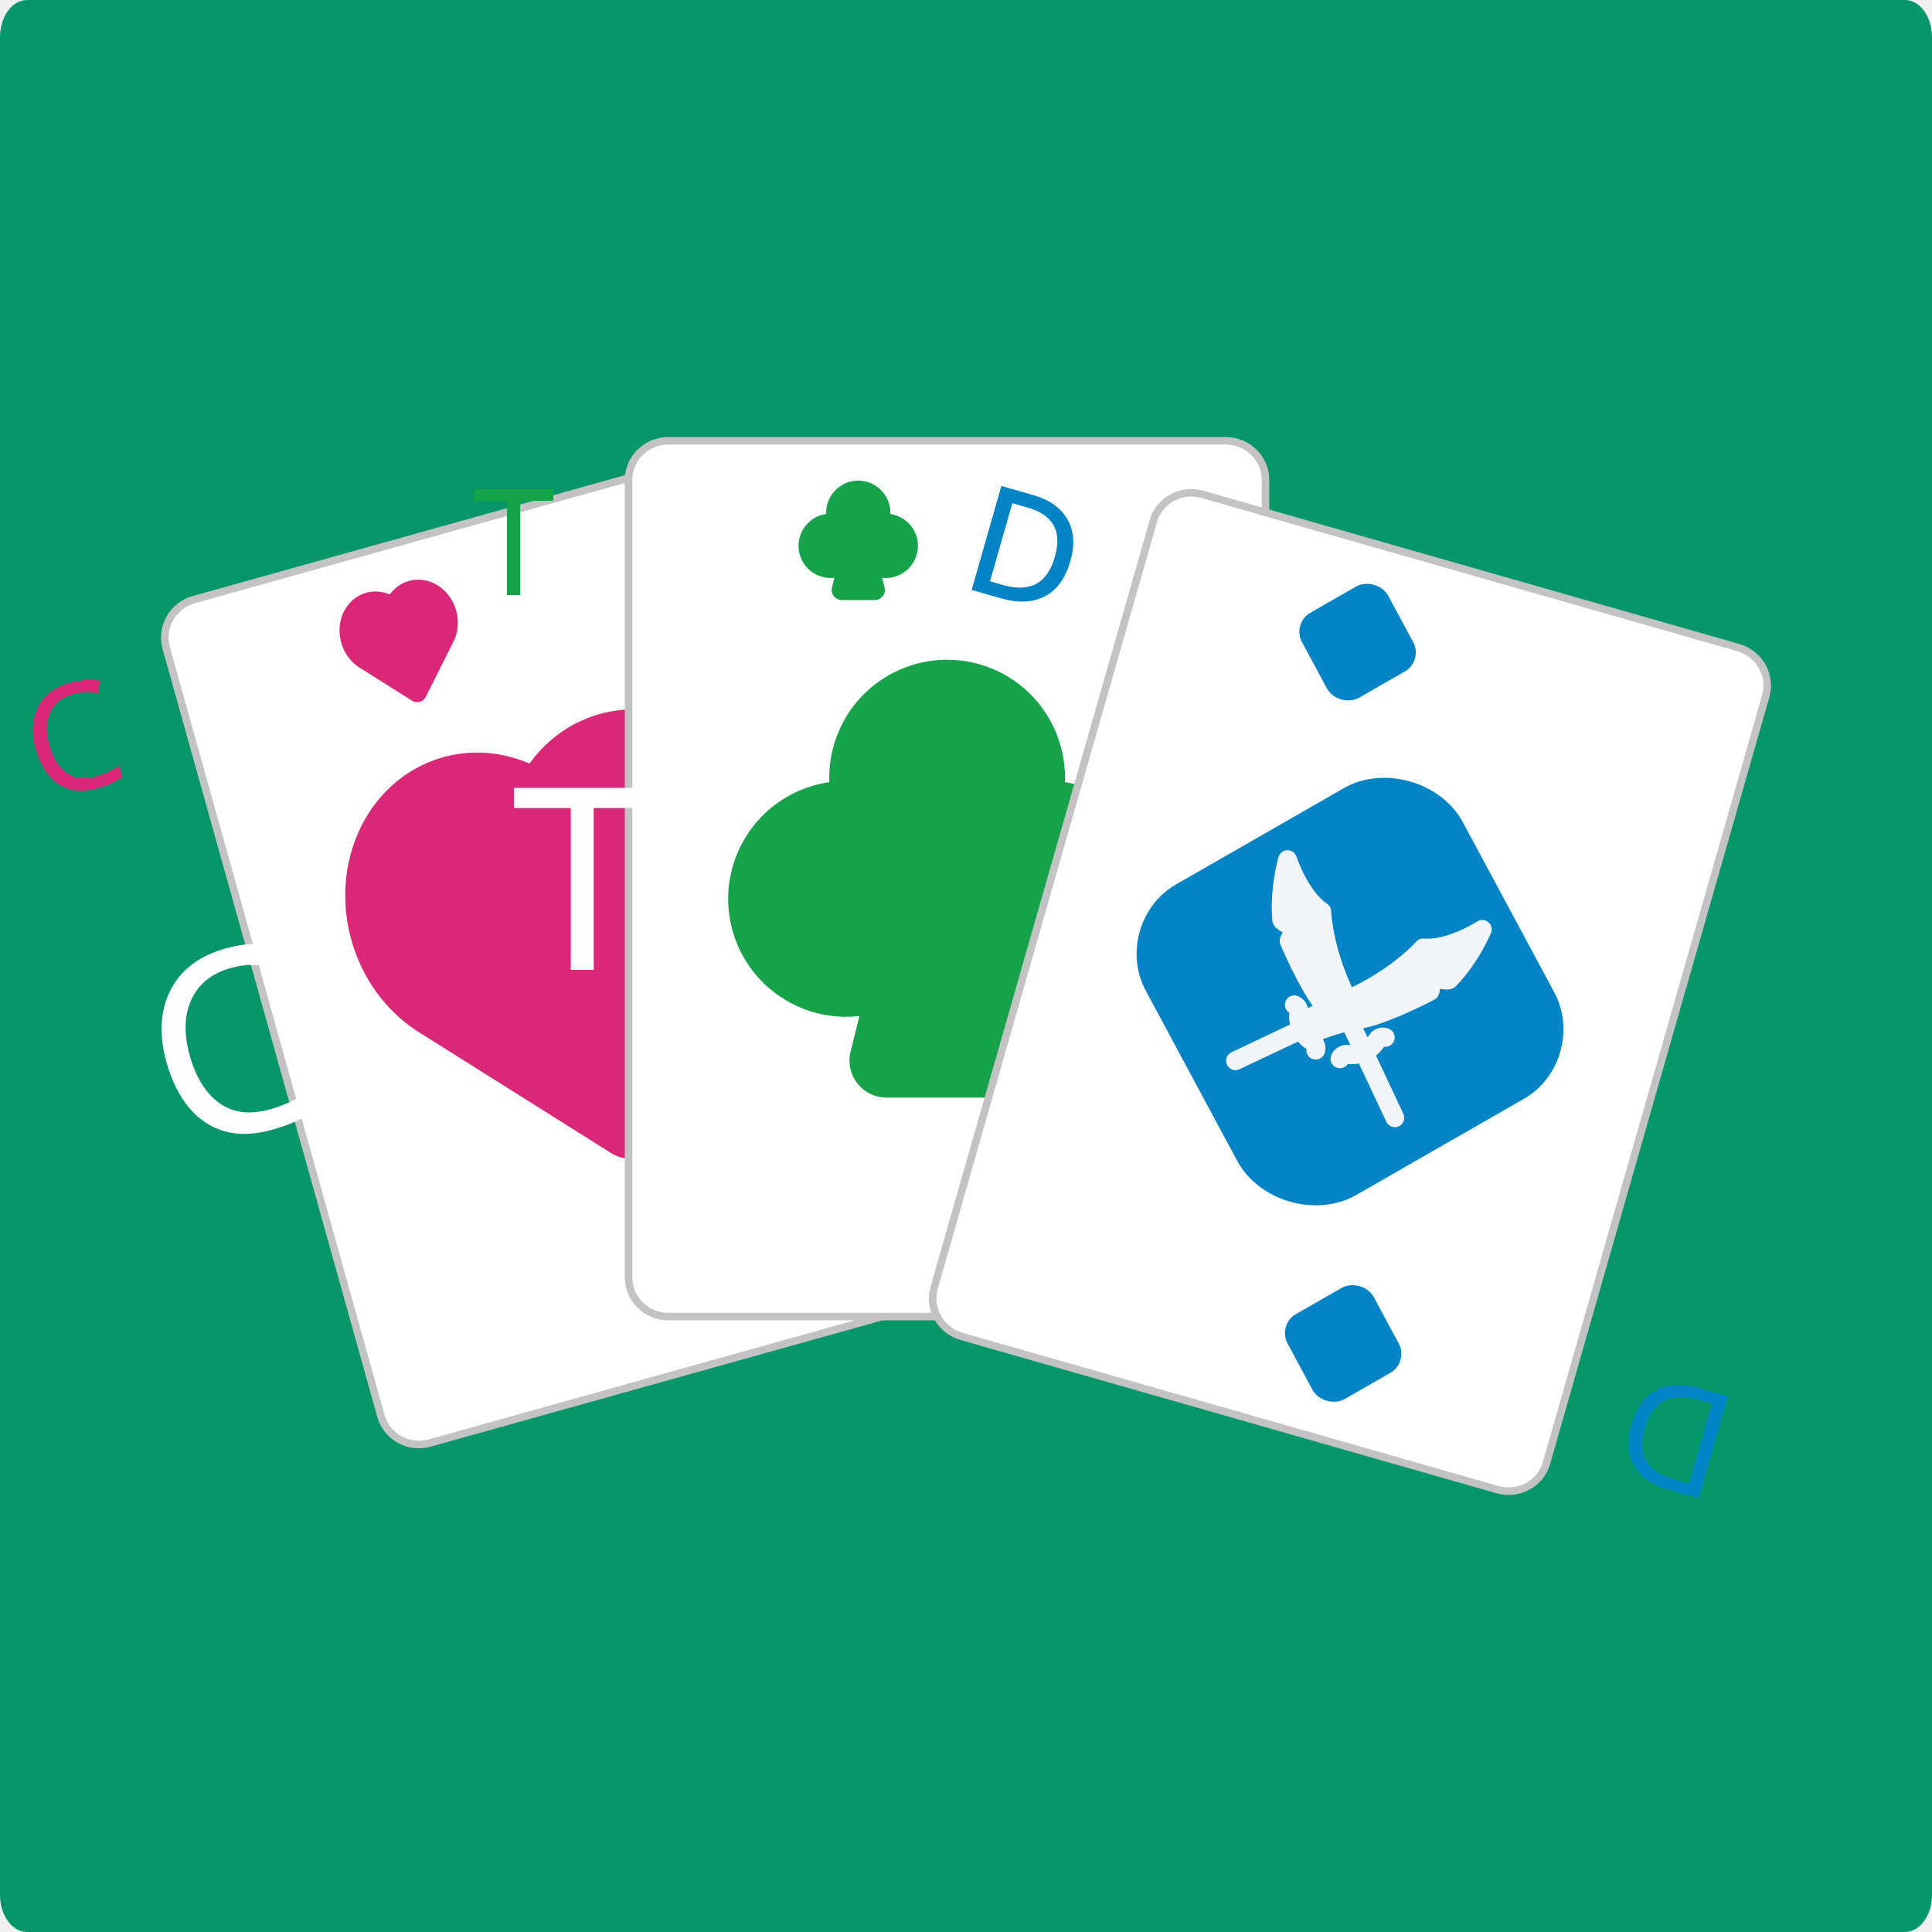
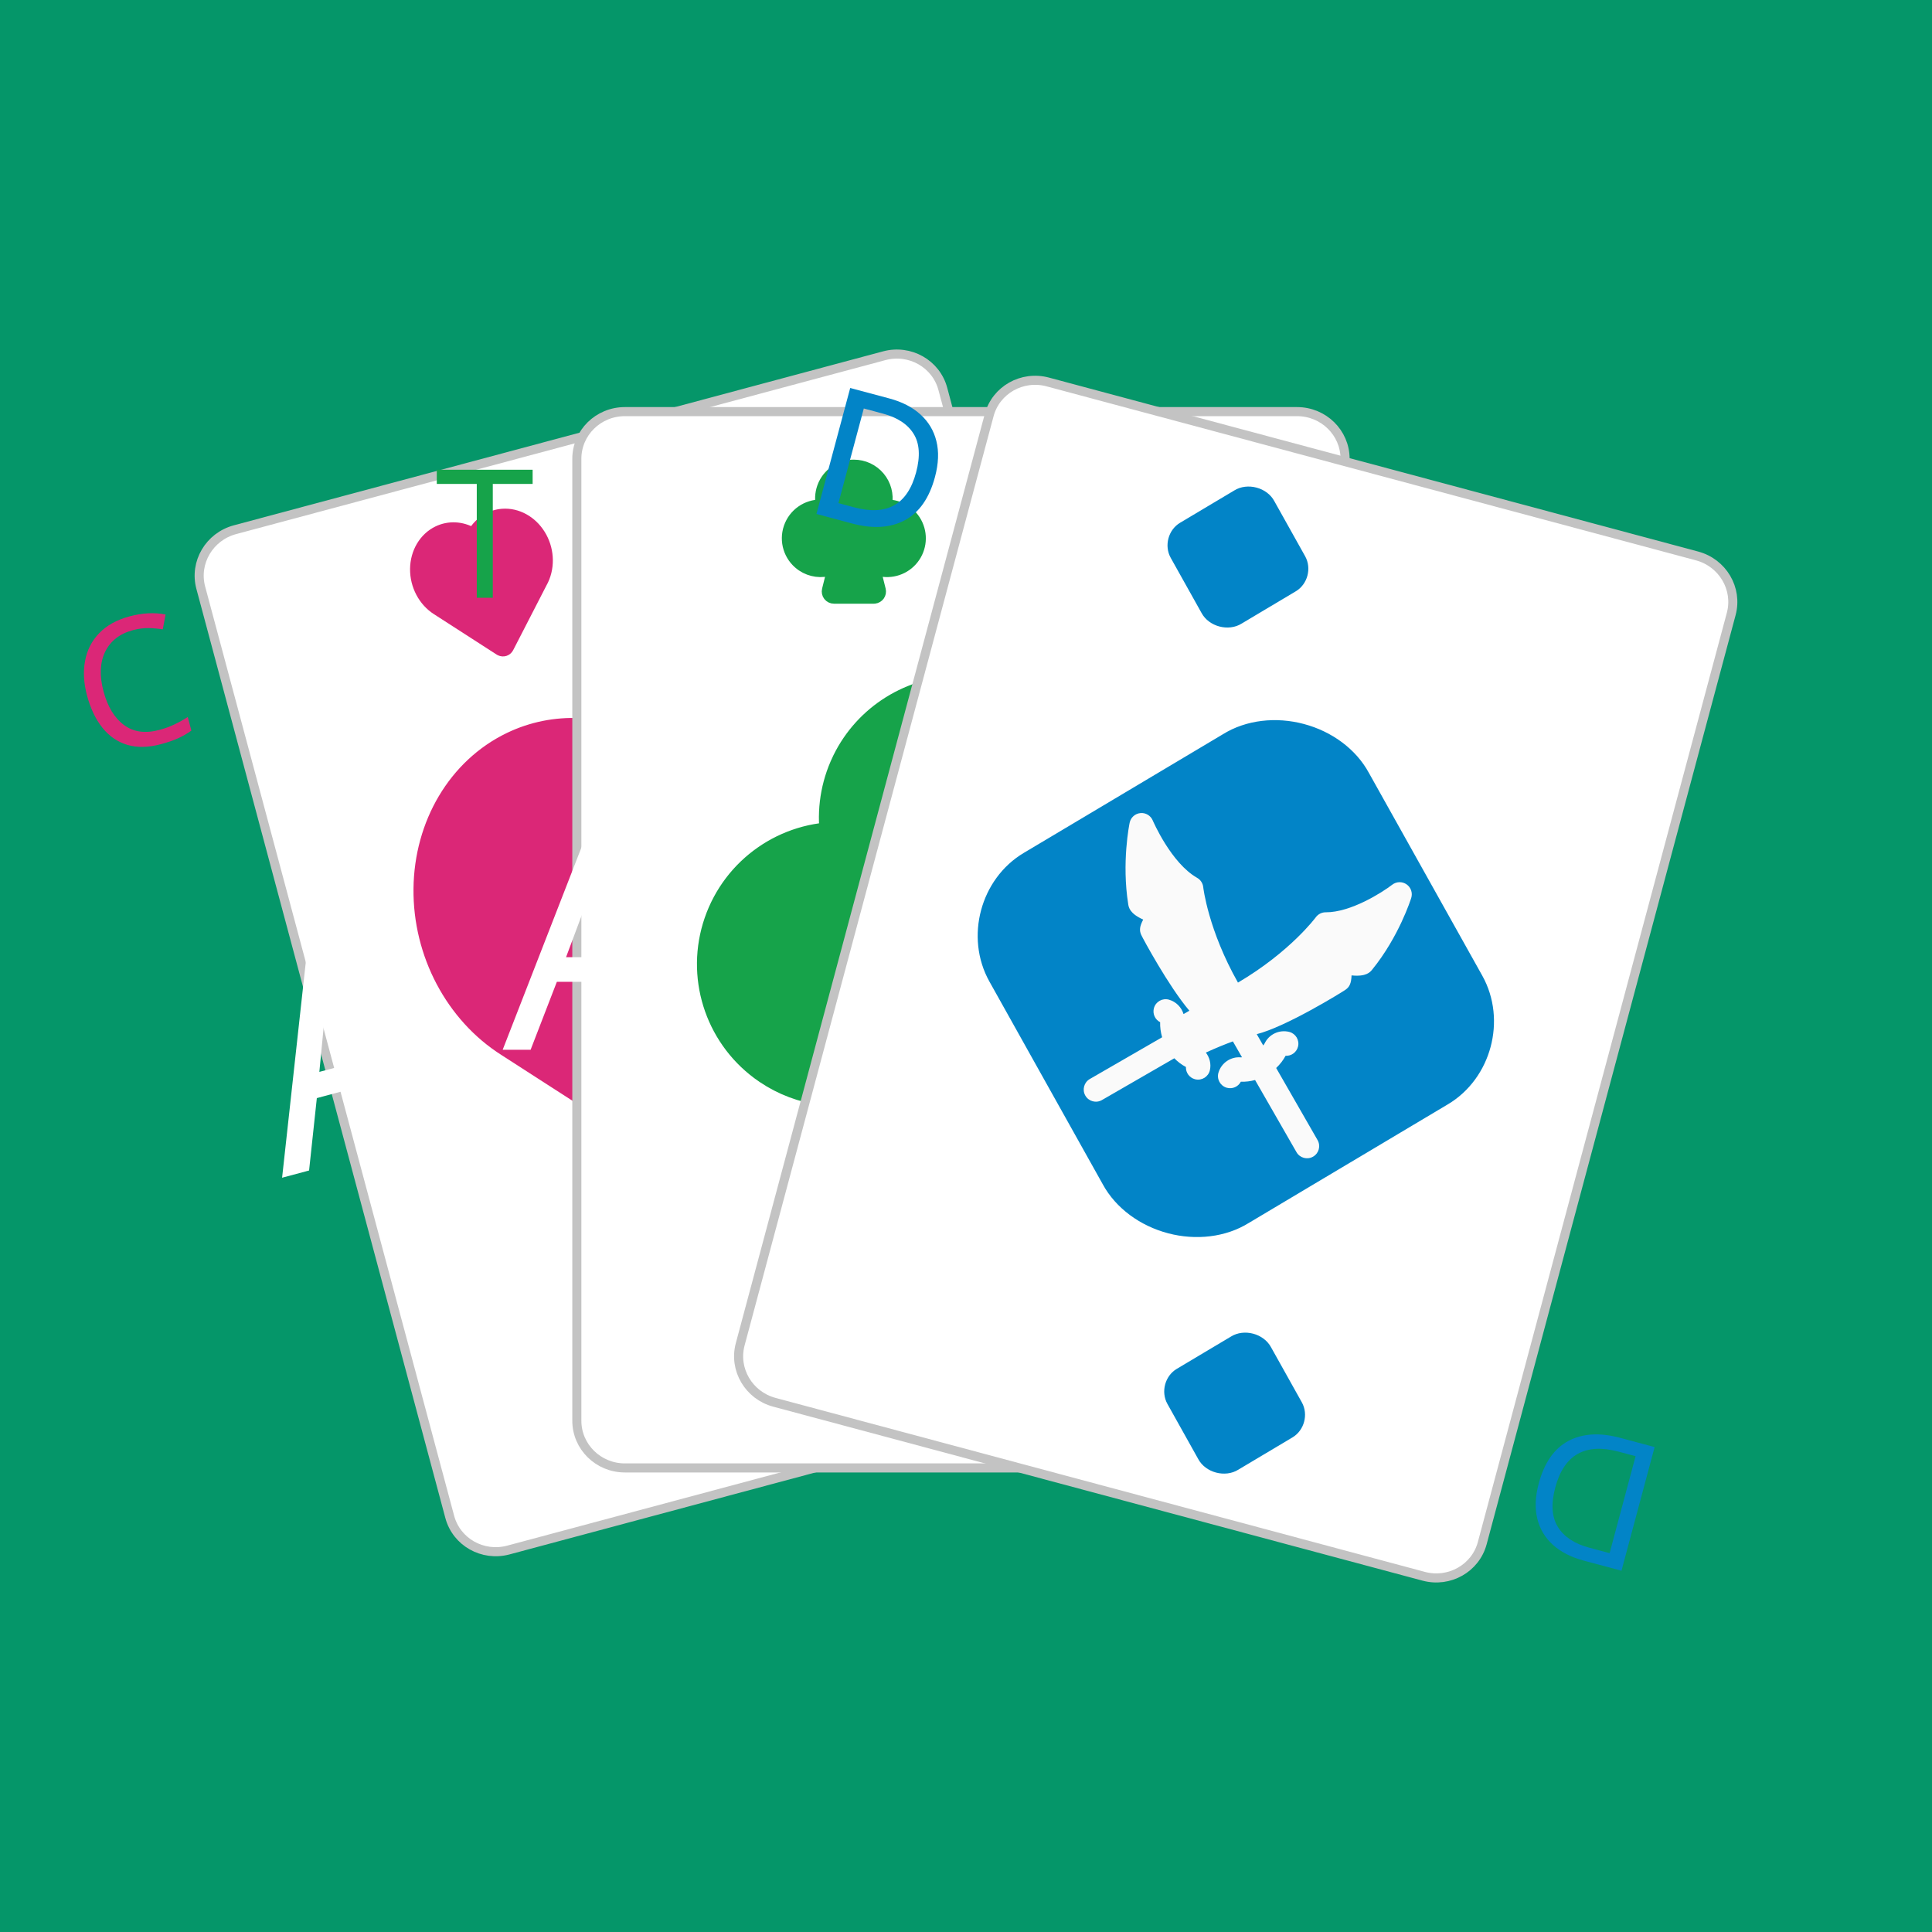
- <svg xmlns="http://www.w3.org/2000/svg" width="300mm" height="300mm" viewBox="0 0 300 300" version="1.1" id="svg1" xml:space="preserve">
+ <svg xmlns="http://www.w3.org/2000/svg" width="298.264mm" height="298.264mm" viewBox="0 0 298.264 298.264" version="1.1" id="svg1" xml:space="preserve">
  <defs id="defs1" />
-   <g id="g17" transform="translate(533.6662,-1250.694)">
-     <rect style="fill:#059669;stroke:#059669;stroke-width:1.736;stroke-dasharray:none" id="rect15" width="298.264" height="298.263" x="-532.798" y="1251.562" rx="3.343" ry="4.945" />
-     <g id="g16" transform="matrix(1.168139,0,0,1.168139,91.19545,-271.0175)">
-       <g id="g15" transform="rotate(-15.61898,3387.467,2845.092)" style="display:inline">
-         <rect style="fill:#ffffff;stroke:#c3c3c3;stroke-width:1;stroke-dasharray:none;stroke-opacity:1" id="rect11" width="84.667" height="116.417" x="23.285" y="387.274" rx="5.292" ry="5.197" />
-         <g id="g12" transform="translate(-0.04739859,-4.47163)">
-           <path d="m 52.163,423.236 a 16.161,17.986 0 0 1 13.435,4.272 l 0.1,0.099 0.092,-0.09 a 16.161,17.986 0 0 1 12.749,-4.317 l 0.663,0.108 a 16.161,17.986 0 0 1 9.061,30.001 l -0.485,0.555 -0.129,0.123 -20.067,22.12 a 2.694,2.998 0 0 1 -3.537,0.246 l -0.253,-0.246 -20.183,-22.249 a 16.161,17.986 0 0 1 8.555,-30.622 z" stroke-width="0" fill="currentColor" id="path11" style="fill:#db2777;stroke:#db2777;stroke-width:4.265;stroke-linecap:round;stroke-linejoin:round" />
-           <text xml:space="preserve" style="font-size:33.867px;font-family:'Arial Black';-inkscape-font-specification:'Arial Black, ';text-align:center;text-anchor:middle;display:inline;fill:#ffffff;fill-opacity:1;stroke-width:0.265" x="65.608" y="462.075" id="text11">
-             <tspan id="tspan11" style="font-size:33.867px;text-align:center;text-anchor:middle;fill:#ffffff;stroke-width:0.265" x="65.608" y="462.075">C</tspan>
-           </text>
-         </g>
-         <g id="g14" transform="translate(-0.887977,5.625914)" style="fill:#000000">
-           <path d="m 51.019,387.59 a 4.408,4.905 0 0 1 3.664,1.165 l 0.027,0.027 0.025,-0.025 a 4.408,4.905 0 0 1 3.477,-1.177 l 0.181,0.029 a 4.408,4.905 0 0 1 2.471,8.182 l -0.132,0.151 -0.035,0.034 -5.473,6.033 a 0.735,0.818 0 0 1 -0.965,0.067 l -0.069,-0.067 -5.504,-6.068 a 4.408,4.905 0 0 1 2.333,-8.351 z" stroke-width="0" fill="currentColor" id="path13" style="fill:#db2777;stroke:#db2777;stroke-width:1.163;stroke-linecap:round;stroke-linejoin:round" />
-           <text xml:space="preserve" style="font-size:19.756px;font-family:'Arial Black';-inkscape-font-specification:'Arial Black, ';text-align:center;text-anchor:middle;fill:#db2777;fill-opacity:1;stroke-width:0.265" x="37.143" y="402.161" id="text13">
-             <tspan id="tspan13" style="font-size:19.756px;text-align:center;text-anchor:middle;fill:#db2777;stroke-width:0.265" x="37.143" y="402.161">C</tspan>
-           </text>
-         </g>
+   <rect style="fill:#059669;stroke:#059669;stroke-width:0;stroke-dasharray:none" id="rect15" width="298.264" height="298.263" x="-2.6557332e-06" y="1.5036003e-05" rx="0" ry="0" />
+   <g id="g11" transform="translate(63.67947,-540.1167)">
+     <g id="g17" transform="matrix(1.353048,-0.3625481,0.3625481,1.353048,-206.4799,108.2551)" style="display:inline">
+       <rect style="fill:#ffffff;stroke:#c3c3c3;stroke-width:1;stroke-dasharray:none;stroke-opacity:1" id="rect13" width="84.667" height="116.417" x="23.285" y="387.274" rx="5.292" ry="5.197" />
+       <g id="g14" transform="translate(-0.04739859,-4.47163)">
+         <path d="m 52.163,423.236 a 16.161,17.986 0 0 1 13.435,4.272 l 0.1,0.099 0.092,-0.09 a 16.161,17.986 0 0 1 12.749,-4.317 l 0.663,0.108 a 16.161,17.986 0 0 1 9.061,30.001 l -0.485,0.555 -0.129,0.123 -20.067,22.12 a 2.694,2.998 0 0 1 -3.537,0.246 l -0.253,-0.246 -20.183,-22.249 a 16.161,17.986 0 0 1 8.555,-30.622 z" stroke-width="0" fill="currentColor" id="path13" style="fill:#db2777;stroke:#db2777;stroke-width:4.265;stroke-linecap:round;stroke-linejoin:round" />
+         <text xml:space="preserve" style="font-size:33.867px;font-family:'Arial Black';-inkscape-font-specification:'Arial Black, ';text-align:center;text-anchor:middle;fill:#ffffff;fill-opacity:1;stroke-width:0.265" x="65.608" y="462.075" id="text13">
+           <tspan id="tspan13" style="font-size:33.867px;text-align:center;text-anchor:middle;fill:#ffffff;stroke-width:0.265" x="65.608" y="462.075">A</tspan>
+         </text>
      </g>
-       <g id="g22" transform="translate(-474.6504,974.0033)">
-         <rect style="fill:#ffffff;stroke:#c3c3c3;stroke-width:1;stroke-dasharray:none;stroke-opacity:1" id="rect19" width="84.667" height="116.417" x="23.285" y="387.274" rx="5.292" ry="5.197" />
-         <g id="g19" transform="translate(-0.04739859,-4.47163)">
-           <path d="m 65.678,423.088 a 13.431,13.433 0 0 0 -12.055,7.514 l -0.277,0.604 a 13.425,13.427 0 0 0 -0.897,7.622 l 0.072,0.376 a 13.431,13.433 0 0 0 -8.303,24.203 l 0.532,0.376 a 13.425,13.427 0 0 0 11.873,1.558 l 0.467,-0.177 -2.076,8.315 a 2.686,2.687 0 0 0 2.606,3.339 h 16.117 l 0.303,-0.016 a 2.686,2.687 0 0 0 2.302,-3.323 l -2.079,-8.315 0.467,0.175 a 13.431,13.433 0 1 0 4.102,-26.132 l 0.075,-0.376 a 13.423,13.425 0 0 0 -13.229,-15.743 z" stroke-width="0" fill="currentColor" id="path19" style="fill:#16a34a;stroke:#16a34a;stroke-width:4.477;stroke-linecap:round;stroke-linejoin:round" />
-           <text xml:space="preserve" style="font-size:33.867px;font-family:'Arial Black';-inkscape-font-specification:'Arial Black, ';text-align:center;text-anchor:middle;fill:#ffffff;fill-opacity:1;stroke-width:0.265" x="65.608" y="462.075" id="text19">
-             <tspan id="tspan19" style="font-size:33.867px;text-align:center;text-anchor:middle;fill:#ffffff;stroke-width:0.265" x="65.608" y="462.075">T</tspan>
-           </text>
-         </g>
-         <g id="g21" transform="translate(-0.887977,5.625914)" style="fill:#000000">
-           <path d="m 54.705,387.55 a 3.663,3.663 0 0 0 -3.288,2.049 l -0.075,0.165 a 3.661,3.662 0 0 0 -0.245,2.079 l 0.02,0.103 a 3.663,3.663 0 0 0 -2.264,6.601 l 0.145,0.103 a 3.661,3.662 0 0 0 3.238,0.425 l 0.127,-0.048 -0.566,2.268 a 0.733,0.733 0 0 0 0.711,0.911 h 4.395 l 0.083,-0.004 a 0.733,0.733 0 0 0 0.628,-0.906 l -0.567,-2.268 0.127,0.048 a 3.663,3.663 0 1 0 1.119,-7.127 l 0.02,-0.103 a 3.661,3.661 0 0 0 -3.608,-4.294 z" stroke-width="0" fill="currentColor" id="path21" style="fill:#16a34a;stroke:#16a34a;stroke-width:1.221;stroke-linecap:round;stroke-linejoin:round" />
-           <text xml:space="preserve" style="font-size:19.756px;font-family:'Arial Black';-inkscape-font-specification:'Arial Black, ';text-align:center;text-anchor:middle;fill:#16a34a;fill-opacity:1;stroke-width:0.265" x="37.143" y="402.161" id="text21">
-             <tspan id="tspan21" style="font-size:19.756px;text-align:center;text-anchor:middle;fill:#16a34a;stroke-width:0.265" x="37.143" y="402.161">T</tspan>
-           </text>
-         </g>
+       <g id="g16" transform="translate(-0.887977,5.625914)" style="fill:#000000">
+         <path d="m 51.019,387.59 a 4.408,4.905 0 0 1 3.664,1.165 l 0.027,0.027 0.025,-0.025 a 4.408,4.905 0 0 1 3.477,-1.177 l 0.181,0.029 a 4.408,4.905 0 0 1 2.471,8.182 l -0.132,0.151 -0.035,0.034 -5.473,6.033 a 0.735,0.818 0 0 1 -0.965,0.067 l -0.069,-0.067 -5.504,-6.068 a 4.408,4.905 0 0 1 2.333,-8.351 z" stroke-width="0" fill="currentColor" id="path15" style="fill:#db2777;stroke:#db2777;stroke-width:1.163;stroke-linecap:round;stroke-linejoin:round" />
+         <text xml:space="preserve" style="font-size:19.756px;font-family:'Arial Black';-inkscape-font-specification:'Arial Black, ';text-align:center;text-anchor:middle;fill:#db2777;fill-opacity:1;stroke-width:0.265" x="37.143" y="402.161" id="text15">
+           <tspan id="tspan15" style="font-size:19.756px;text-align:center;text-anchor:middle;fill:#db2777;stroke-width:0.265" x="37.143" y="402.161">C</tspan>
+         </text>
      </g>
-       <g id="g11" transform="rotate(15.95566,-3673.608,-562.3281)">
-         <rect style="fill:#ffffff;stroke:#c3c3c3;stroke-width:1;stroke-dasharray:none;stroke-opacity:1" id="rect2" width="84.667" height="116.417" x="23.285" y="387.274" rx="5.292" ry="5.197" />
-         <g id="g8" transform="translate(-0.04739859,-4.47163)">
-           <path d="m 65.665,423.326 c -2.583,0 -5.013,0.975 -6.552,2.631 l -17.824,18.322 c -2.958,3.019 -2.958,8.192 0,11.232 l 17.867,18.365 a 8.167,6.529 0 0 0 13.064,-0.045 l 17.82,-18.319 c 2.958,-3.019 2.958,-8.192 0,-11.232 l -17.867,-18.365 a 8.131,6.5 0 0 0 -6.508,-2.588 z" stroke-width="0" fill="currentColor" id="path7" style="fill:#0284c7;stroke:#0284c7;stroke-width:4.953;stroke-linecap:round;stroke-linejoin:round" />
-           <g style="fill:#f1f5f9" id="g23" transform="matrix(0.05846914,0.00383145,-0.0038314,0.05846851,51.68976,433.9864)">
-             <g id="g2" style="fill:#f1f5f9">
-               <g id="g1" style="fill:#f1f5f9">
-                 <path d="M 497.916,1.279 C 489.105,-1.9 479.356,1.002 473.703,8.404 460.199,26.09 415.89,74.41 373.394,85.439 366.759,87.146 361.319,92.01 358.823,98.431 358.567,99.135 331.047,168.746 256.487,244.607 181.927,168.746 154.407,99.135 154.151,98.431 151.676,92.01 146.236,87.146 139.58,85.439 88.53,72.191 38.674,8.874 38.162,8.234 32.423,0.874 22.461,-1.942 13.842,1.386 5.095,4.671 -0.494,13.247 0.039,22.548 c 0.149,2.88 4.331,71.168 34.645,139.029 2.219,4.971 6.741,15.125 32.363,19.179 -3.093,13.653 -1.685,20.48 3.669,26.965 4.757,5.696 69.504,74.389 116.096,106.709 l -8.341,8.32 C 171.9,312.254 160.338,305.214 147.26,304.958 h -0.427 c -11.605,0 -21.099,9.28 -21.333,20.928 -0.192,10.411 7.104,19.221 16.939,21.269 1.984,8.512 5.44,16.64 10.005,24.299 0.021,0.043 0.021,0.085 0.064,0.128 0.043,0.107 0.107,0.171 0.171,0.256 L 48.914,475.583 c -8.32,8.341 -8.32,21.845 0,30.165 4.16,4.181 9.621,6.251 15.083,6.251 5.461,0 10.923,-2.069 15.083,-6.251 L 182.888,401.961 c 7.381,4.331 15.296,7.595 23.659,9.493 2.133,9.579 10.688,16.64 20.779,16.64 h 0.725 c 11.776,-0.384 21.013,-10.24 20.608,-22.016 -0.363,-11.477 -6.251,-21.461 -14.827,-28.16 15.061,-12.523 28.992,-22.976 40.747,-31.253 l 22.72,22.827 c -0.725,0.171 -1.387,0.576 -2.112,0.704 -17.301,3.051 -30.315,18.133 -30.869,35.883 -0.405,11.776 8.832,21.632 20.629,22.016 h 0.704 c 10.091,0 18.645,-7.061 20.779,-16.64 8.213,-1.856 16.021,-5.056 23.36,-9.323 l 103.06,103.574 c 4.181,4.203 9.643,6.293 15.147,6.293 5.44,0 10.859,-2.048 15.019,-6.187 8.384,-8.277 8.427,-21.803 0.128,-30.165 L 360.124,372.138 c 4.757,-7.829 8.363,-16.192 10.411,-24.981 9.835,-2.048 17.131,-10.859 16.939,-21.269 -0.213,-11.648 -9.728,-20.928 -21.333,-20.928 h -0.405 c -17.877,0.341 -33.152,13.205 -36.309,30.549 -0.277,1.493 -1.067,2.816 -1.493,4.267 L 311.785,323.563 C 358.078,297.75 436.99,214.038 442.26,207.744 c 5.397,-6.443 6.805,-13.269 3.669,-26.987 25.643,-4.053 30.165,-14.187 32.363,-19.157 30.4,-68.032 33.557,-136.491 33.685,-139.371 0.403,-9.302 -5.314,-17.793 -14.061,-20.95 z" id="path1-8" style="fill:#f1f5f9" />
-               </g>
-             </g>
-           </g>
-         </g>
-         <g id="g9" transform="matrix(-1.000003,0,0,-1,132.2992,885.5132)" style="fill:#000000">
-           <path d="m 54.702,387.615 c -0.704,0 -1.367,0.266 -1.787,0.717 l -4.861,4.997 c -0.807,0.823 -0.807,2.234 0,3.063 l 4.873,5.009 a 2.227,1.781 0 0 0 3.563,-0.012 l 4.86,-4.996 c 0.807,-0.823 0.807,-2.234 0,-3.063 l -4.873,-5.009 a 2.217,1.773 0 0 0 -1.775,-0.706 z" stroke-width="0" fill="currentColor" id="path8" style="fill:#0284c7;stroke:#0284c7;stroke-width:1.351;stroke-linecap:round;stroke-linejoin:round" />
-           <text xml:space="preserve" style="font-size:19.756px;font-family:'Arial Black';-inkscape-font-specification:'Arial Black, ';text-align:center;text-anchor:middle;fill:#0284c7;fill-opacity:1;stroke-width:0.265" x="37.143" y="402.161" id="text8">
-             <tspan id="tspan8" style="font-size:19.756px;text-align:center;text-anchor:middle;fill:#0284c7;stroke-width:0.265" x="37.143" y="402.161">D</tspan>
-           </text>
-         </g>
-         <g id="g10" transform="translate(-0.887977,5.625914)" style="fill:#000000">
-           <path d="m 54.702,387.615 c -0.704,0 -1.367,0.266 -1.787,0.717 l -4.861,4.997 c -0.807,0.823 -0.807,2.234 0,3.063 l 4.873,5.009 a 2.227,1.781 0 0 0 3.563,-0.012 l 4.86,-4.996 c 0.807,-0.823 0.807,-2.234 0,-3.063 l -4.873,-5.009 a 2.217,1.773 0 0 0 -1.775,-0.706 z" stroke-width="0" fill="currentColor" id="path9" style="fill:#0284c7;stroke:#0284c7;stroke-width:1.351;stroke-linecap:round;stroke-linejoin:round" />
-           <text xml:space="preserve" style="font-size:19.756px;font-family:'Arial Black';-inkscape-font-specification:'Arial Black, ';text-align:center;text-anchor:middle;fill:#0284c7;fill-opacity:1;stroke:#0284c7;stroke-width:0.265" x="37.143" y="402.161" id="text9">
-             <tspan id="tspan9" style="font-size:19.756px;text-align:center;text-anchor:middle;fill:#0284c7;stroke:#0284c7;stroke-width:0.265" x="37.143" y="402.161">D</tspan>
-           </text>
-         </g>
+     </g>
+     <g id="g13" transform="matrix(1.400778,0,0,1.400778,-7.243465,61.17788)">
+       <rect style="fill:#ffffff;stroke:#c3c3c3;stroke-width:1;stroke-dasharray:none;stroke-opacity:1" id="rect9" width="84.667" height="116.417" x="23.285" y="387.274" rx="5.292" ry="5.197" />
+       <g id="g9" transform="translate(-0.04739859,-4.47163)">
+         <path d="m 65.678,423.088 a 13.431,13.433 0 0 0 -12.055,7.514 l -0.277,0.604 a 13.425,13.427 0 0 0 -0.897,7.622 l 0.072,0.376 a 13.431,13.433 0 0 0 -8.303,24.203 l 0.532,0.376 a 13.425,13.427 0 0 0 11.873,1.558 l 0.467,-0.177 -2.076,8.315 a 2.686,2.687 0 0 0 2.606,3.339 h 16.117 l 0.303,-0.016 a 2.686,2.687 0 0 0 2.302,-3.323 l -2.079,-8.315 0.467,0.175 a 13.431,13.433 0 1 0 4.102,-26.132 l 0.075,-0.376 a 13.423,13.425 0 0 0 -13.229,-15.743 z" stroke-width="0" fill="currentColor" id="path9" style="fill:#16a34a;stroke:#16a34a;stroke-width:4.477;stroke-linecap:round;stroke-linejoin:round" />
+         <text xml:space="preserve" style="font-size:33.867px;font-family:'Arial Black';-inkscape-font-specification:'Arial Black, ';text-align:center;text-anchor:middle;fill:#ffffff;fill-opacity:1;stroke-width:0.265" x="65.608" y="462.075" id="text9">
+           <tspan id="tspan9" style="font-size:33.867px;text-align:center;text-anchor:middle;fill:#ffffff;stroke-width:0.265" x="65.608" y="462.075">A</tspan>
+         </text>
+       </g>
+       <g id="g12" transform="translate(-0.887977,5.625914)" style="fill:#000000">
+         <path d="m 54.705,387.55 a 3.663,3.663 0 0 0 -3.288,2.049 l -0.075,0.165 a 3.661,3.662 0 0 0 -0.245,2.079 l 0.02,0.103 a 3.663,3.663 0 0 0 -2.264,6.601 l 0.145,0.103 a 3.661,3.662 0 0 0 3.238,0.425 l 0.127,-0.048 -0.566,2.268 a 0.733,0.733 0 0 0 0.711,0.911 h 4.395 l 0.083,-0.004 a 0.733,0.733 0 0 0 0.628,-0.906 l -0.567,-2.268 0.127,0.048 a 3.663,3.663 0 1 0 1.119,-7.127 l 0.02,-0.103 a 3.661,3.661 0 0 0 -3.608,-4.294 z" stroke-width="0" fill="currentColor" id="path11" style="fill:#16a34a;stroke:#16a34a;stroke-width:1.221;stroke-linecap:round;stroke-linejoin:round" />
+         <text xml:space="preserve" style="font-size:19.756px;font-family:'Arial Black';-inkscape-font-specification:'Arial Black, ';text-align:center;text-anchor:middle;fill:#16a34a;fill-opacity:1;stroke-width:0.265" x="37.143" y="402.161" id="text11">
+           <tspan id="tspan11" style="font-size:19.756px;text-align:center;text-anchor:middle;fill:#16a34a;stroke-width:0.265" x="37.143" y="402.161">T</tspan>
+         </text>
+       </g>
+     </g>
+     <g id="g21" transform="matrix(1.353048,0.3625481,-0.3625481,1.353048,199.8156,64.72472)">
+       <rect style="fill:#ffffff;stroke:#c3c3c3;stroke-width:1;stroke-dasharray:none;stroke-opacity:1" id="rect17" width="84.667" height="116.417" x="23.285" y="387.274" rx="5.292" ry="5.197" />
+       <g id="g18" transform="translate(-0.04739859,-4.47163)">
+         <path d="m 65.665,423.326 c -2.583,0 -5.013,0.975 -6.552,2.631 l -17.824,18.322 c -2.958,3.019 -2.958,8.192 0,11.232 l 17.867,18.365 a 8.167,6.529 0 0 0 13.064,-0.045 l 17.82,-18.319 c 2.958,-3.019 2.958,-8.192 0,-11.232 l -17.867,-18.365 a 8.131,6.5 0 0 0 -6.508,-2.588 z" stroke-width="0" fill="currentColor" id="path17" style="fill:#0284c7;stroke:#0284c7;stroke-width:4.953;stroke-linecap:round;stroke-linejoin:round" />
+       </g>
+       <g id="g19" transform="matrix(-1.000003,0,0,-1,132.2992,885.5132)" style="fill:#000000">
+         <path d="m 54.702,387.615 c -0.704,0 -1.367,0.266 -1.787,0.717 l -4.861,4.997 c -0.807,0.823 -0.807,2.234 0,3.063 l 4.873,5.009 a 2.227,1.781 0 0 0 3.563,-0.012 l 4.86,-4.996 c 0.807,-0.823 0.807,-2.234 0,-3.063 l -4.873,-5.009 a 2.217,1.773 0 0 0 -1.775,-0.706 z" stroke-width="0" fill="currentColor" id="path18" style="fill:#0284c7;stroke:#0284c7;stroke-width:1.351;stroke-linecap:round;stroke-linejoin:round" />
+         <text xml:space="preserve" style="font-size:19.756px;font-family:'Arial Black';-inkscape-font-specification:'Arial Black, ';text-align:center;text-anchor:middle;fill:#0284c7;fill-opacity:1;stroke-width:0.265" x="37.143" y="402.161" id="text18">
+           <tspan id="tspan18" style="font-size:19.756px;text-align:center;text-anchor:middle;fill:#0284c7;stroke-width:0.265" x="37.143" y="402.161">D</tspan>
+         </text>
+       </g>
+       <g id="g20" transform="translate(-0.887977,5.625914)" style="fill:#000000">
+         <path d="m 54.702,387.615 c -0.704,0 -1.367,0.266 -1.787,0.717 l -4.861,4.997 c -0.807,0.823 -0.807,2.234 0,3.063 l 4.873,5.009 a 2.227,1.781 0 0 0 3.563,-0.012 l 4.86,-4.996 c 0.807,-0.823 0.807,-2.234 0,-3.063 l -4.873,-5.009 a 2.217,1.773 0 0 0 -1.775,-0.706 z" stroke-width="0" fill="currentColor" id="path19" style="fill:#0284c7;stroke:#0284c7;stroke-width:1.351;stroke-linecap:round;stroke-linejoin:round" />
+         <text xml:space="preserve" style="font-size:19.756px;font-family:'Arial Black';-inkscape-font-specification:'Arial Black, ';text-align:center;text-anchor:middle;fill:#0284c7;fill-opacity:1;stroke:#0284c7;stroke-width:0.265" x="37.143" y="402.161" id="text19">
+           <tspan id="tspan19" style="font-size:19.756px;text-align:center;text-anchor:middle;fill:#0284c7;stroke:#0284c7;stroke-width:0.265" x="37.143" y="402.161">D</tspan>
+         </text>
      </g>
    </g>
  </g>
-   <style type="text/css" id="style1">
- 	.st0{fill:#000000;}
- </style>
+   <g style="fill:#fafafa" id="g22" transform="matrix(0.08489698,0.02274808,-0.02274808,0.08489698,174.9084,125.0928)">
+     <g id="g2" style="fill:#fafafa">
+       <g id="g1-8" style="fill:#fafafa">
+         <path d="M 497.916,1.279 C 489.105,-1.9 479.356,1.002 473.703,8.404 460.199,26.09 415.89,74.41 373.394,85.439 366.759,87.146 361.319,92.01 358.823,98.431 358.567,99.135 331.047,168.746 256.487,244.607 181.927,168.746 154.407,99.135 154.151,98.431 151.676,92.01 146.236,87.146 139.58,85.439 88.53,72.191 38.674,8.874 38.162,8.234 32.423,0.874 22.461,-1.942 13.842,1.386 5.095,4.671 -0.494,13.247 0.039,22.548 c 0.149,2.88 4.331,71.168 34.645,139.029 2.219,4.971 6.741,15.125 32.363,19.179 -3.093,13.653 -1.685,20.48 3.669,26.965 4.757,5.696 69.504,74.389 116.096,106.709 l -8.341,8.32 C 171.9,312.254 160.338,305.214 147.26,304.958 h -0.427 c -11.605,0 -21.099,9.28 -21.333,20.928 -0.192,10.411 7.104,19.221 16.939,21.269 1.984,8.512 5.44,16.64 10.005,24.299 0.021,0.043 0.021,0.085 0.064,0.128 0.043,0.107 0.107,0.171 0.171,0.256 L 48.914,475.583 c -8.32,8.341 -8.32,21.845 0,30.165 4.16,4.181 9.621,6.251 15.083,6.251 5.461,0 10.923,-2.069 15.083,-6.251 L 182.888,401.961 c 7.381,4.331 15.296,7.595 23.659,9.493 2.133,9.579 10.688,16.64 20.779,16.64 h 0.725 c 11.776,-0.384 21.013,-10.24 20.608,-22.016 -0.363,-11.477 -6.251,-21.461 -14.827,-28.16 15.061,-12.523 28.992,-22.976 40.747,-31.253 l 22.72,22.827 c -0.725,0.171 -1.387,0.576 -2.112,0.704 -17.301,3.051 -30.315,18.133 -30.869,35.883 -0.405,11.776 8.832,21.632 20.629,22.016 h 0.704 c 10.091,0 18.645,-7.061 20.779,-16.64 8.213,-1.856 16.021,-5.056 23.36,-9.323 l 103.06,103.574 c 4.181,4.203 9.643,6.293 15.147,6.293 5.44,0 10.859,-2.048 15.019,-6.187 8.384,-8.277 8.427,-21.803 0.128,-30.165 L 360.124,372.138 c 4.757,-7.829 8.363,-16.192 10.411,-24.981 9.835,-2.048 17.131,-10.859 16.939,-21.269 -0.213,-11.648 -9.728,-20.928 -21.333,-20.928 h -0.405 c -17.877,0.341 -33.152,13.205 -36.309,30.549 -0.277,1.493 -1.067,2.816 -1.493,4.267 L 311.785,323.563 C 358.078,297.75 436.99,214.038 442.26,207.744 c 5.397,-6.443 6.805,-13.269 3.669,-26.987 25.643,-4.053 30.165,-14.187 32.363,-19.157 30.4,-68.032 33.557,-136.491 33.685,-139.371 0.403,-9.302 -5.314,-17.793 -14.061,-20.95 z" id="path1" style="fill:#fafafa" />
+       </g>
+     </g>
+   </g>
</svg>
